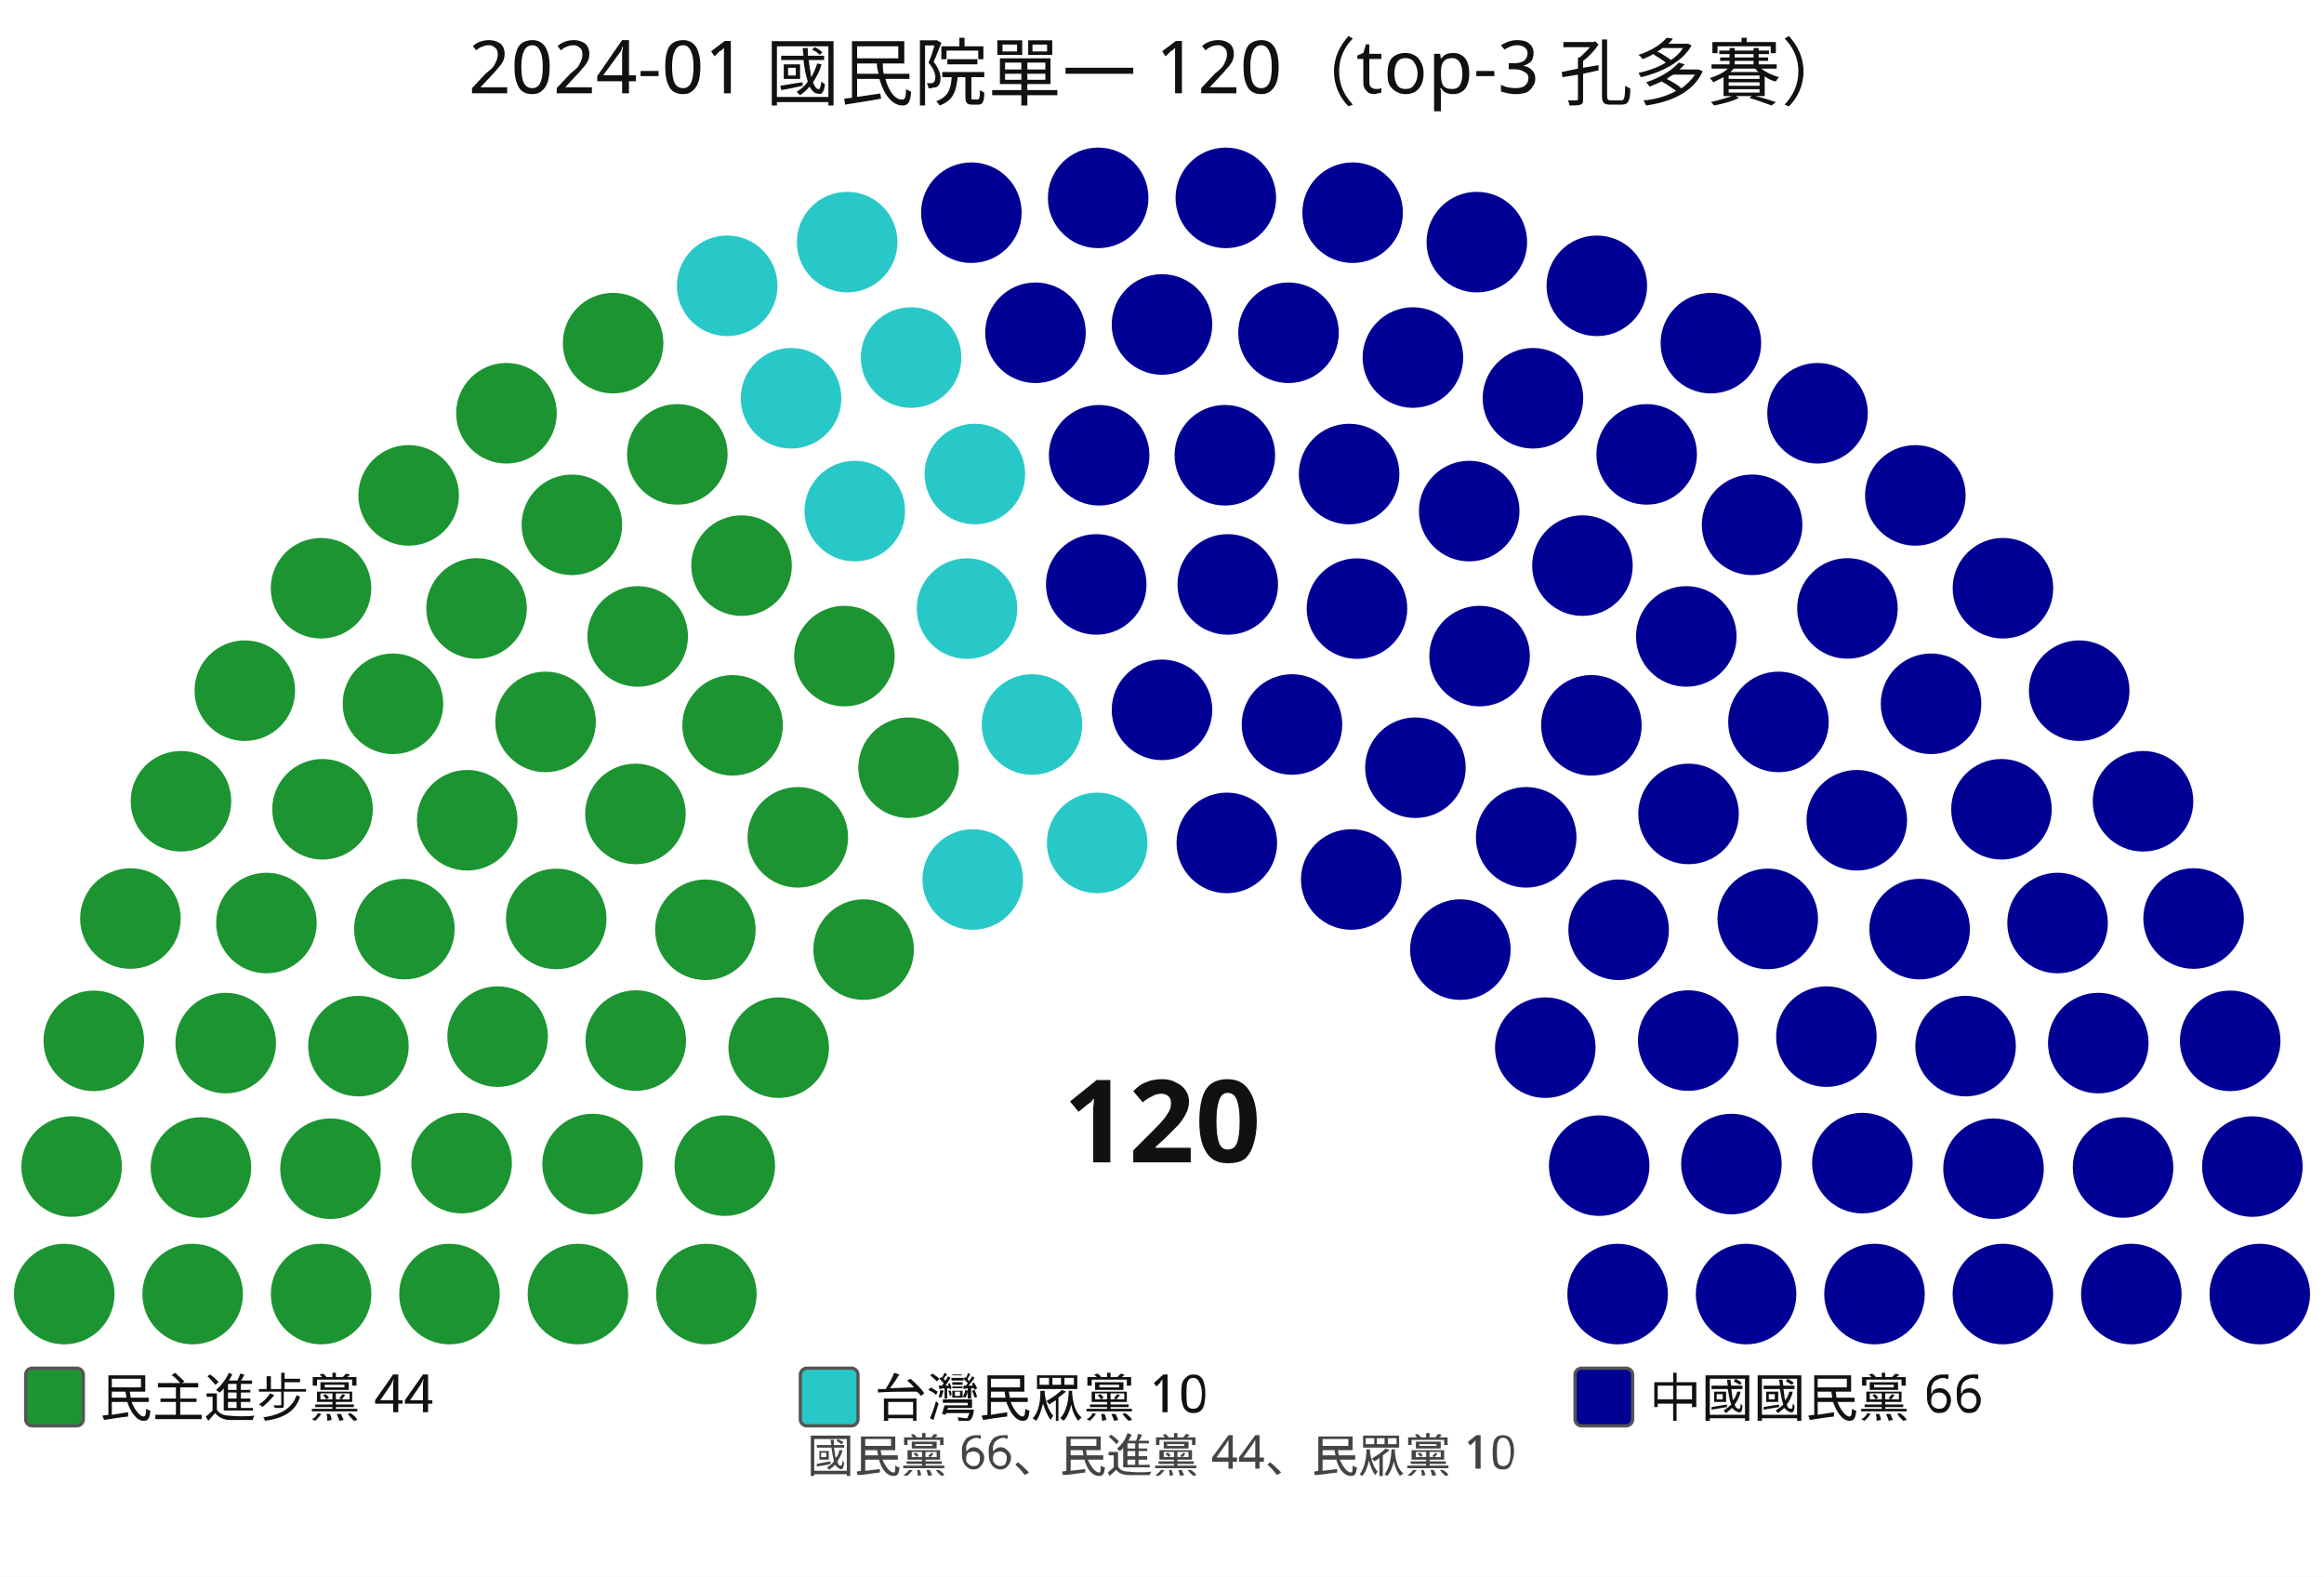
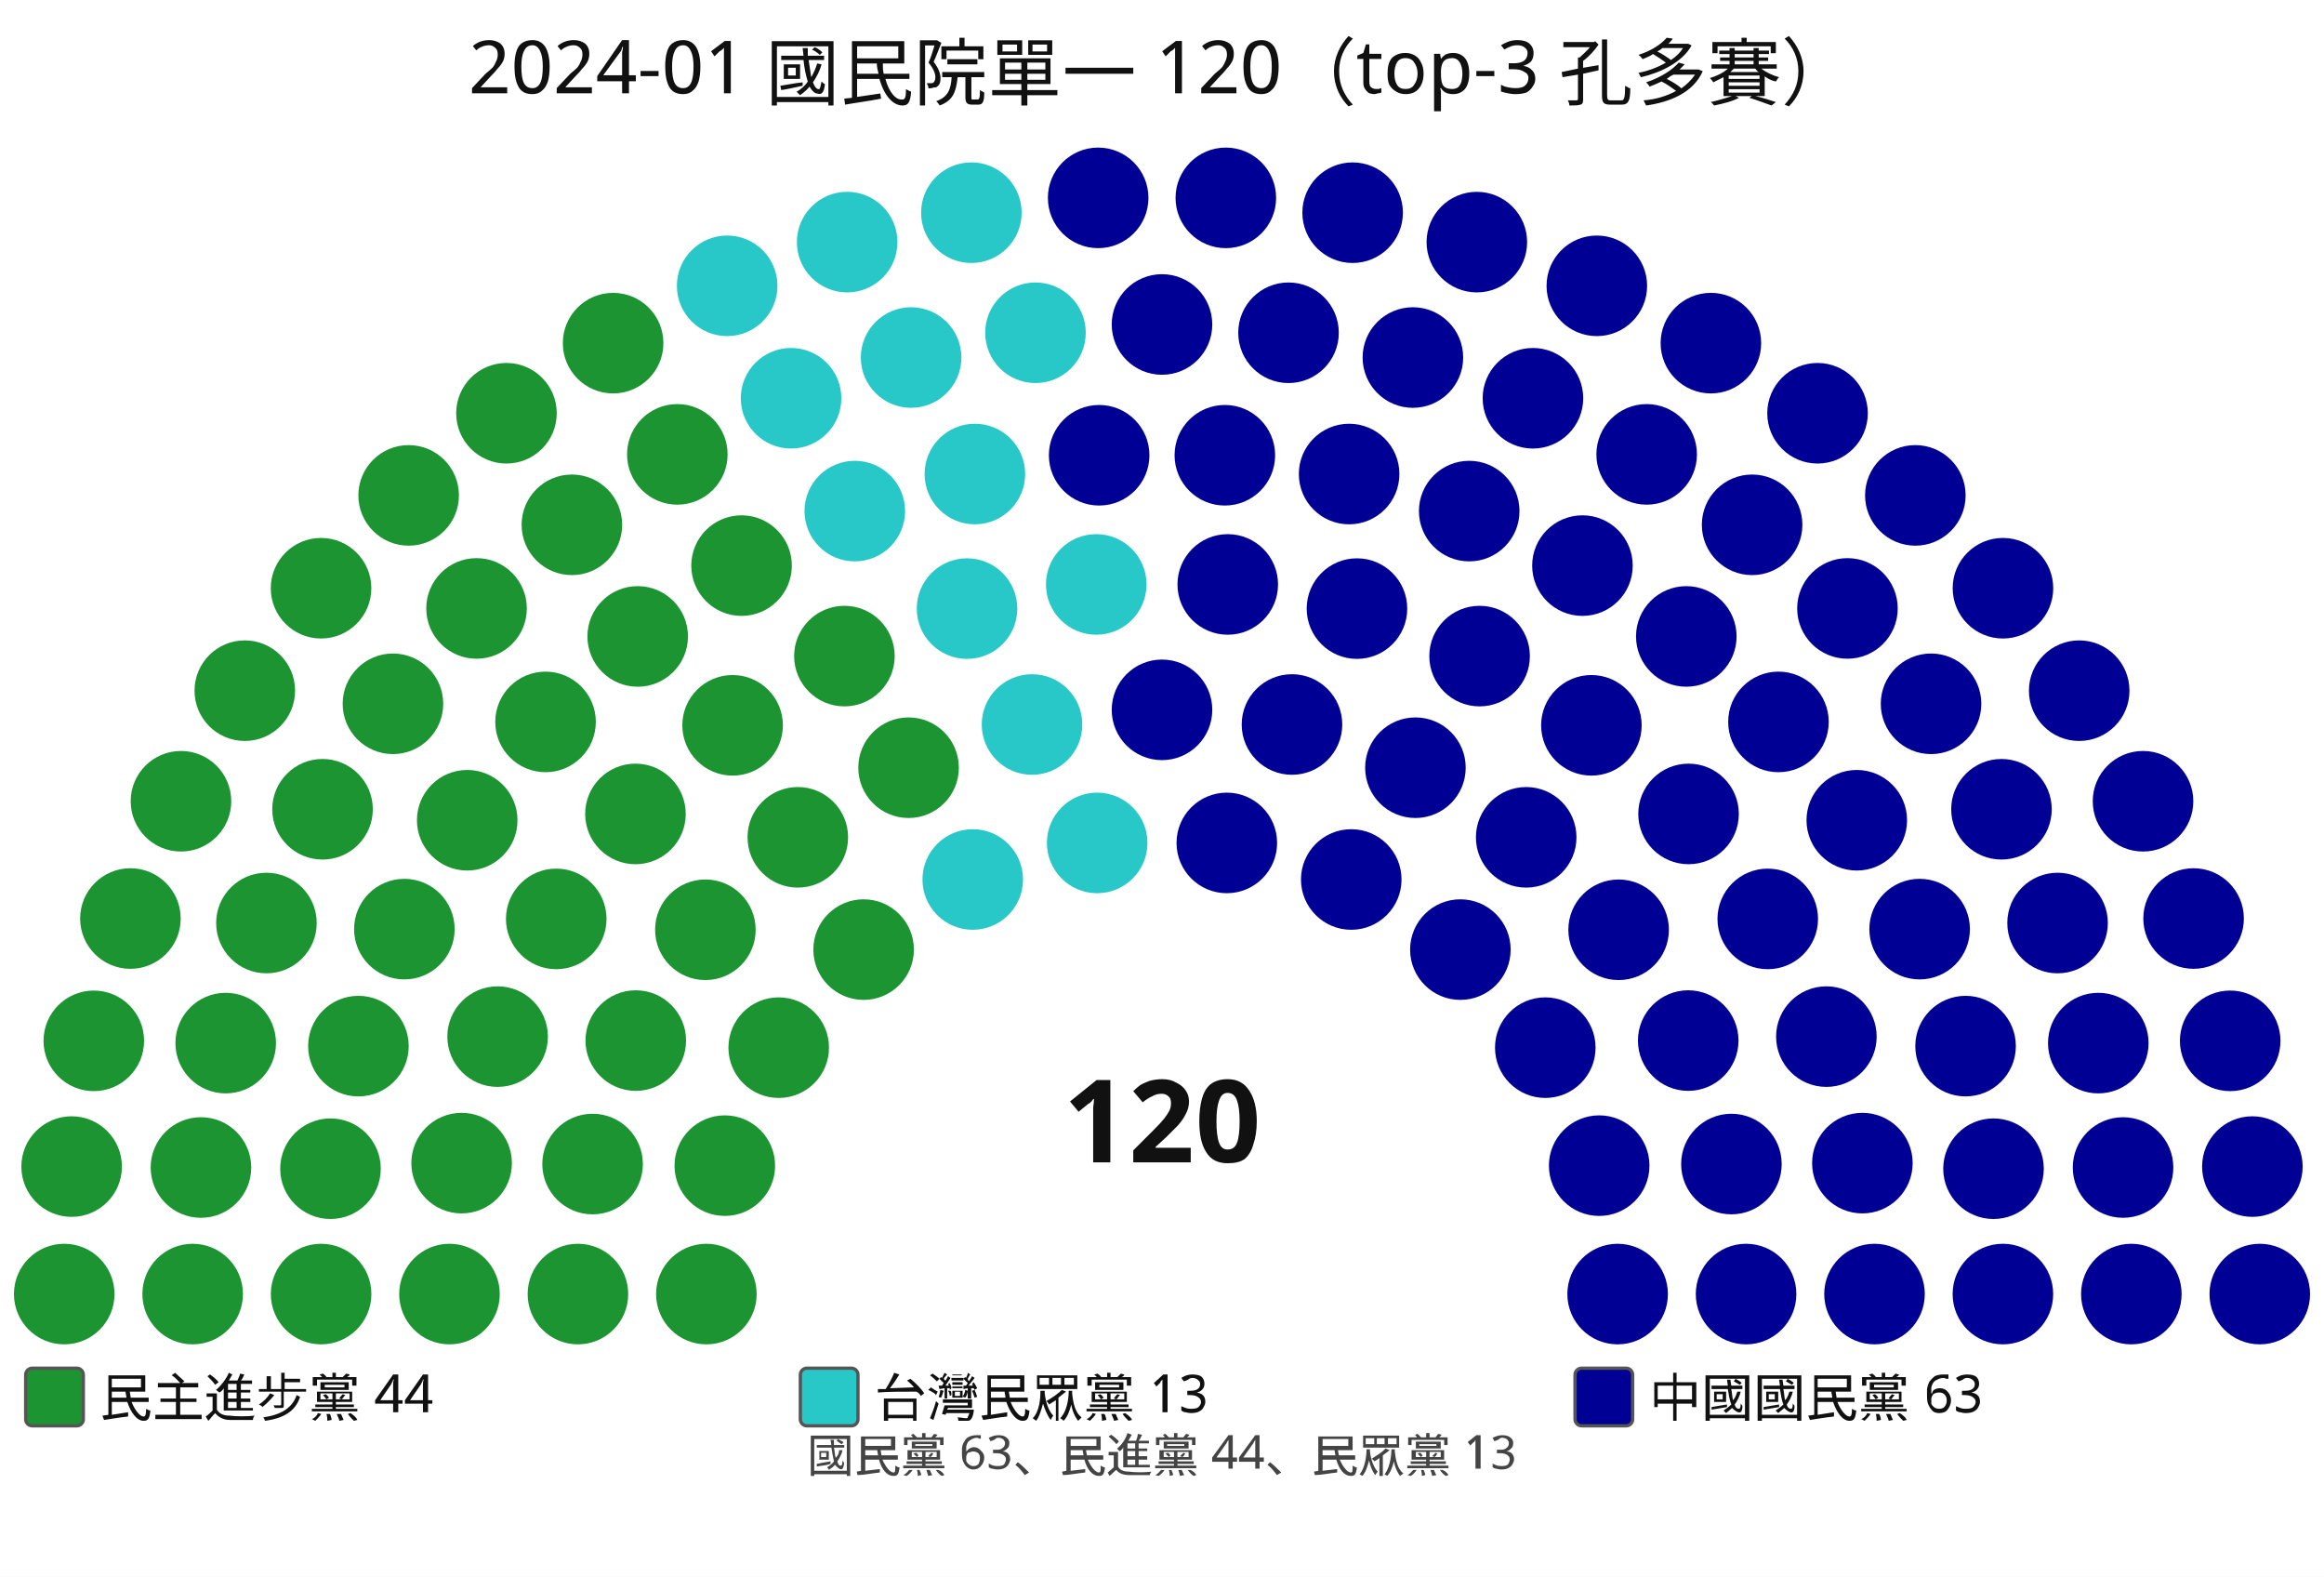
<svg xmlns="http://www.w3.org/2000/svg" viewBox="-21.170 -23.570 42.340 28.720" role="img" aria-label="2024-01 國民院單一 120（top-3 孔多賽）">
  <rect x="-21.170" y="-23.570" width="42.340" height="28.720" fill="#ffffff" />
  <text x="0" y="-21.870" text-anchor="middle" font-family="Noto Sans, DejaVu Sans, sans-serif" font-size="1.35" fill="#111">2024-01 國民院單一 120（top-3 孔多賽）</text>
  <circle cx="-20" cy="-0" r="0.936" fill="#1B9431" stroke="#ffffff" stroke-width="0.04" />
  <circle cx="-19.865" cy="-2.322" r="0.936" fill="#1B9431" stroke="#ffffff" stroke-width="0.04" />
  <circle cx="-19.461" cy="-4.612" r="0.936" fill="#1B9431" stroke="#ffffff" stroke-width="0.04" />
  <circle cx="-18.794" cy="-6.84" r="0.936" fill="#1B9431" stroke="#ffffff" stroke-width="0.04" />
  <circle cx="-17.873" cy="-8.976" r="0.936" fill="#1B9431" stroke="#ffffff" stroke-width="0.04" />
  <circle cx="-16.71" cy="-10.99" r="0.936" fill="#1B9431" stroke="#ffffff" stroke-width="0.04" />
  <circle cx="-15.321" cy="-12.856" r="0.936" fill="#1B9431" stroke="#ffffff" stroke-width="0.04" />
  <circle cx="-13.725" cy="-14.547" r="0.936" fill="#1B9431" stroke="#ffffff" stroke-width="0.04" />
  <circle cx="-11.943" cy="-16.043" r="0.936" fill="#1B9431" stroke="#ffffff" stroke-width="0.04" />
  <circle cx="-10" cy="-17.32" r="0.936" fill="#1B9431" stroke="#ffffff" stroke-width="0.04" />
  <circle cx="-7.922" cy="-18.364" r="0.936" fill="#28C8C8" stroke="#ffffff" stroke-width="0.04" />
  <circle cx="-5.736" cy="-19.16" r="0.936" fill="#28C8C8" stroke="#ffffff" stroke-width="0.04" />
-   <circle cx="-3.473" cy="-19.696" r="0.936" fill="#000095" stroke="#ffffff" stroke-width="0.04" />
+   <circle cx="-3.473" cy="-19.696" r="0.936" fill="#28C8C8" stroke="#ffffff" stroke-width="0.04" />
  <circle cx="-1.163" cy="-19.966" r="0.936" fill="#000095" stroke="#ffffff" stroke-width="0.04" />
  <circle cx="1.163" cy="-19.966" r="0.936" fill="#000095" stroke="#ffffff" stroke-width="0.04" />
  <circle cx="3.473" cy="-19.696" r="0.936" fill="#000095" stroke="#ffffff" stroke-width="0.04" />
  <circle cx="5.736" cy="-19.16" r="0.936" fill="#000095" stroke="#ffffff" stroke-width="0.04" />
  <circle cx="7.922" cy="-18.364" r="0.936" fill="#000095" stroke="#ffffff" stroke-width="0.04" />
  <circle cx="10" cy="-17.32" r="0.936" fill="#000095" stroke="#ffffff" stroke-width="0.04" />
  <circle cx="11.943" cy="-16.043" r="0.936" fill="#000095" stroke="#ffffff" stroke-width="0.04" />
  <circle cx="13.725" cy="-14.547" r="0.936" fill="#000095" stroke="#ffffff" stroke-width="0.04" />
  <circle cx="15.321" cy="-12.856" r="0.936" fill="#000095" stroke="#ffffff" stroke-width="0.04" />
  <circle cx="16.71" cy="-10.99" r="0.936" fill="#000095" stroke="#ffffff" stroke-width="0.04" />
  <circle cx="17.873" cy="-8.976" r="0.936" fill="#000095" stroke="#ffffff" stroke-width="0.04" />
  <circle cx="18.794" cy="-6.84" r="0.936" fill="#000095" stroke="#ffffff" stroke-width="0.04" />
  <circle cx="19.461" cy="-4.612" r="0.936" fill="#000095" stroke="#ffffff" stroke-width="0.04" />
  <circle cx="19.865" cy="-2.322" r="0.936" fill="#000095" stroke="#ffffff" stroke-width="0.04" />
  <circle cx="20" cy="0" r="0.936" fill="#000095" stroke="#ffffff" stroke-width="0.04" />
  <circle cx="-17.66" cy="-0" r="0.936" fill="#1B9431" stroke="#ffffff" stroke-width="0.04" />
  <circle cx="-17.509" cy="-2.305" r="0.936" fill="#1B9431" stroke="#ffffff" stroke-width="0.04" />
  <circle cx="-17.058" cy="-4.571" r="0.936" fill="#1B9431" stroke="#ffffff" stroke-width="0.04" />
  <circle cx="-16.316" cy="-6.758" r="0.936" fill="#1B9431" stroke="#ffffff" stroke-width="0.04" />
  <circle cx="-15.294" cy="-8.83" r="0.936" fill="#1B9431" stroke="#ffffff" stroke-width="0.04" />
  <circle cx="-14.011" cy="-10.751" r="0.936" fill="#1B9431" stroke="#ffffff" stroke-width="0.04" />
  <circle cx="-12.488" cy="-12.488" r="0.936" fill="#1B9431" stroke="#ffffff" stroke-width="0.04" />
  <circle cx="-10.751" cy="-14.011" r="0.936" fill="#1B9431" stroke="#ffffff" stroke-width="0.04" />
  <circle cx="-8.83" cy="-15.294" r="0.936" fill="#1B9431" stroke="#ffffff" stroke-width="0.04" />
  <circle cx="-6.758" cy="-16.316" r="0.936" fill="#28C8C8" stroke="#ffffff" stroke-width="0.04" />
  <circle cx="-4.571" cy="-17.058" r="0.936" fill="#28C8C8" stroke="#ffffff" stroke-width="0.04" />
-   <circle cx="-2.305" cy="-17.509" r="0.936" fill="#000095" stroke="#ffffff" stroke-width="0.04" />
+   <circle cx="-2.305" cy="-17.509" r="0.936" fill="#28C8C8" stroke="#ffffff" stroke-width="0.04" />
  <circle cx="0" cy="-17.66" r="0.936" fill="#000095" stroke="#ffffff" stroke-width="0.04" />
  <circle cx="2.305" cy="-17.509" r="0.936" fill="#000095" stroke="#ffffff" stroke-width="0.04" />
  <circle cx="4.571" cy="-17.058" r="0.936" fill="#000095" stroke="#ffffff" stroke-width="0.04" />
  <circle cx="6.758" cy="-16.316" r="0.936" fill="#000095" stroke="#ffffff" stroke-width="0.04" />
  <circle cx="8.83" cy="-15.294" r="0.936" fill="#000095" stroke="#ffffff" stroke-width="0.04" />
  <circle cx="10.751" cy="-14.011" r="0.936" fill="#000095" stroke="#ffffff" stroke-width="0.04" />
  <circle cx="12.488" cy="-12.488" r="0.936" fill="#000095" stroke="#ffffff" stroke-width="0.04" />
  <circle cx="14.011" cy="-10.751" r="0.936" fill="#000095" stroke="#ffffff" stroke-width="0.04" />
  <circle cx="15.294" cy="-8.83" r="0.936" fill="#000095" stroke="#ffffff" stroke-width="0.04" />
  <circle cx="16.316" cy="-6.758" r="0.936" fill="#000095" stroke="#ffffff" stroke-width="0.04" />
  <circle cx="17.058" cy="-4.571" r="0.936" fill="#000095" stroke="#ffffff" stroke-width="0.04" />
  <circle cx="17.509" cy="-2.305" r="0.936" fill="#000095" stroke="#ffffff" stroke-width="0.04" />
  <circle cx="17.66" cy="0" r="0.936" fill="#000095" stroke="#ffffff" stroke-width="0.04" />
  <circle cx="-15.32" cy="-0" r="0.936" fill="#1B9431" stroke="#ffffff" stroke-width="0.04" />
  <circle cx="-15.149" cy="-2.283" r="0.936" fill="#1B9431" stroke="#ffffff" stroke-width="0.04" />
  <circle cx="-14.64" cy="-4.516" r="0.936" fill="#1B9431" stroke="#ffffff" stroke-width="0.04" />
  <circle cx="-13.803" cy="-6.647" r="0.936" fill="#1B9431" stroke="#ffffff" stroke-width="0.04" />
  <circle cx="-12.658" cy="-8.63" r="0.936" fill="#1B9431" stroke="#ffffff" stroke-width="0.04" />
  <circle cx="-11.231" cy="-10.421" r="0.936" fill="#1B9431" stroke="#ffffff" stroke-width="0.04" />
  <circle cx="-9.552" cy="-11.978" r="0.936" fill="#1B9431" stroke="#ffffff" stroke-width="0.04" />
  <circle cx="-7.66" cy="-13.268" r="0.936" fill="#1B9431" stroke="#ffffff" stroke-width="0.04" />
  <circle cx="-5.597" cy="-14.261" r="0.936" fill="#28C8C8" stroke="#ffffff" stroke-width="0.04" />
  <circle cx="-3.409" cy="-14.936" r="0.936" fill="#28C8C8" stroke="#ffffff" stroke-width="0.04" />
  <circle cx="-1.145" cy="-15.278" r="0.936" fill="#000095" stroke="#ffffff" stroke-width="0.04" />
  <circle cx="1.145" cy="-15.278" r="0.936" fill="#000095" stroke="#ffffff" stroke-width="0.04" />
  <circle cx="3.409" cy="-14.936" r="0.936" fill="#000095" stroke="#ffffff" stroke-width="0.04" />
  <circle cx="5.597" cy="-14.261" r="0.936" fill="#000095" stroke="#ffffff" stroke-width="0.04" />
  <circle cx="7.66" cy="-13.268" r="0.936" fill="#000095" stroke="#ffffff" stroke-width="0.04" />
  <circle cx="9.552" cy="-11.978" r="0.936" fill="#000095" stroke="#ffffff" stroke-width="0.04" />
  <circle cx="11.231" cy="-10.421" r="0.936" fill="#000095" stroke="#ffffff" stroke-width="0.04" />
  <circle cx="12.658" cy="-8.63" r="0.936" fill="#000095" stroke="#ffffff" stroke-width="0.04" />
  <circle cx="13.803" cy="-6.647" r="0.936" fill="#000095" stroke="#ffffff" stroke-width="0.04" />
  <circle cx="14.64" cy="-4.516" r="0.936" fill="#000095" stroke="#ffffff" stroke-width="0.04" />
  <circle cx="15.149" cy="-2.283" r="0.936" fill="#000095" stroke="#ffffff" stroke-width="0.04" />
  <circle cx="15.32" cy="-0" r="0.936" fill="#000095" stroke="#ffffff" stroke-width="0.04" />
  <circle cx="-12.981" cy="-0" r="0.936" fill="#1B9431" stroke="#ffffff" stroke-width="0.04" />
  <circle cx="-12.76" cy="-2.385" r="0.936" fill="#1B9431" stroke="#ffffff" stroke-width="0.04" />
  <circle cx="-12.104" cy="-4.689" r="0.936" fill="#1B9431" stroke="#ffffff" stroke-width="0.04" />
  <circle cx="-11.036" cy="-6.833" r="0.936" fill="#1B9431" stroke="#ffffff" stroke-width="0.04" />
  <circle cx="-9.593" cy="-8.745" r="0.936" fill="#1B9431" stroke="#ffffff" stroke-width="0.04" />
  <circle cx="-7.823" cy="-10.359" r="0.936" fill="#1B9431" stroke="#ffffff" stroke-width="0.04" />
  <circle cx="-5.786" cy="-11.62" r="0.936" fill="#1B9431" stroke="#ffffff" stroke-width="0.04" />
  <circle cx="-3.552" cy="-12.485" r="0.936" fill="#28C8C8" stroke="#ffffff" stroke-width="0.04" />
-   <circle cx="-1.198" cy="-12.925" r="0.936" fill="#000095" stroke="#ffffff" stroke-width="0.04" />
+   <circle cx="-1.198" cy="-12.925" r="0.936" fill="#28C8C8" stroke="#ffffff" stroke-width="0.04" />
  <circle cx="1.198" cy="-12.925" r="0.936" fill="#000095" stroke="#ffffff" stroke-width="0.04" />
  <circle cx="3.552" cy="-12.485" r="0.936" fill="#000095" stroke="#ffffff" stroke-width="0.04" />
  <circle cx="5.786" cy="-11.62" r="0.936" fill="#000095" stroke="#ffffff" stroke-width="0.04" />
  <circle cx="7.823" cy="-10.359" r="0.936" fill="#000095" stroke="#ffffff" stroke-width="0.04" />
  <circle cx="9.593" cy="-8.745" r="0.936" fill="#000095" stroke="#ffffff" stroke-width="0.04" />
  <circle cx="11.036" cy="-6.833" r="0.936" fill="#000095" stroke="#ffffff" stroke-width="0.04" />
  <circle cx="12.104" cy="-4.689" r="0.936" fill="#000095" stroke="#ffffff" stroke-width="0.04" />
  <circle cx="12.76" cy="-2.385" r="0.936" fill="#000095" stroke="#ffffff" stroke-width="0.04" />
  <circle cx="12.981" cy="0" r="0.936" fill="#000095" stroke="#ffffff" stroke-width="0.04" />
  <circle cx="-10.641" cy="-0" r="0.936" fill="#1B9431" stroke="#ffffff" stroke-width="0.04" />
  <circle cx="-10.374" cy="-2.368" r="0.936" fill="#1B9431" stroke="#ffffff" stroke-width="0.04" />
  <circle cx="-9.587" cy="-4.617" r="0.936" fill="#1B9431" stroke="#ffffff" stroke-width="0.04" />
  <circle cx="-8.319" cy="-6.635" r="0.936" fill="#1B9431" stroke="#ffffff" stroke-width="0.04" />
  <circle cx="-6.635" cy="-8.319" r="0.936" fill="#1B9431" stroke="#ffffff" stroke-width="0.04" />
  <circle cx="-4.617" cy="-9.587" r="0.936" fill="#1B9431" stroke="#ffffff" stroke-width="0.04" />
  <circle cx="-2.368" cy="-10.374" r="0.936" fill="#28C8C8" stroke="#ffffff" stroke-width="0.04" />
  <circle cx="0" cy="-10.641" r="0.936" fill="#000095" stroke="#ffffff" stroke-width="0.04" />
  <circle cx="2.368" cy="-10.374" r="0.936" fill="#000095" stroke="#ffffff" stroke-width="0.04" />
  <circle cx="4.617" cy="-9.587" r="0.936" fill="#000095" stroke="#ffffff" stroke-width="0.04" />
  <circle cx="6.635" cy="-8.319" r="0.936" fill="#000095" stroke="#ffffff" stroke-width="0.04" />
  <circle cx="8.319" cy="-6.635" r="0.936" fill="#000095" stroke="#ffffff" stroke-width="0.04" />
  <circle cx="9.587" cy="-4.617" r="0.936" fill="#000095" stroke="#ffffff" stroke-width="0.04" />
  <circle cx="10.374" cy="-2.368" r="0.936" fill="#000095" stroke="#ffffff" stroke-width="0.04" />
  <circle cx="10.641" cy="0" r="0.936" fill="#000095" stroke="#ffffff" stroke-width="0.04" />
  <circle cx="-8.301" cy="-0" r="0.936" fill="#1B9431" stroke="#ffffff" stroke-width="0.04" />
  <circle cx="-7.965" cy="-2.339" r="0.936" fill="#1B9431" stroke="#ffffff" stroke-width="0.04" />
  <circle cx="-6.983" cy="-4.488" r="0.936" fill="#1B9431" stroke="#ffffff" stroke-width="0.04" />
  <circle cx="-5.436" cy="-6.274" r="0.936" fill="#1B9431" stroke="#ffffff" stroke-width="0.04" />
  <circle cx="-3.448" cy="-7.551" r="0.936" fill="#28C8C8" stroke="#ffffff" stroke-width="0.04" />
  <circle cx="-1.181" cy="-8.217" r="0.936" fill="#28C8C8" stroke="#ffffff" stroke-width="0.04" />
  <circle cx="1.181" cy="-8.217" r="0.936" fill="#000095" stroke="#ffffff" stroke-width="0.04" />
  <circle cx="3.448" cy="-7.551" r="0.936" fill="#000095" stroke="#ffffff" stroke-width="0.04" />
  <circle cx="5.436" cy="-6.274" r="0.936" fill="#000095" stroke="#ffffff" stroke-width="0.04" />
  <circle cx="6.983" cy="-4.488" r="0.936" fill="#000095" stroke="#ffffff" stroke-width="0.04" />
  <circle cx="7.965" cy="-2.339" r="0.936" fill="#000095" stroke="#ffffff" stroke-width="0.04" />
  <circle cx="8.301" cy="0" r="0.936" fill="#000095" stroke="#ffffff" stroke-width="0.04" />
  <text x="0" y="-2.400" text-anchor="middle" font-family="Noto Sans, DejaVu Sans, sans-serif" font-size="2.1" font-weight="700" fill="#111">120</text>
  <rect x="-20.702" y="1.350" width="1.05" height="1.05" fill="#1B9431" stroke="#555" stroke-width="0.06" rx="0.12" />
  <text x="-19.352" y="2.230" font-family="Noto Sans, DejaVu Sans, sans-serif" font-size="0.95" fill="#111">民主進步黨 44</text>
  <rect x="-6.589" y="1.350" width="1.05" height="1.05" fill="#28C8C8" stroke="#555" stroke-width="0.06" rx="0.12" />
-   <text x="-5.239" y="2.230" font-family="Noto Sans, DejaVu Sans, sans-serif" font-size="0.95" fill="#111">台灣民眾黨 10</text>
+   <text x="-5.239" y="2.230" font-family="Noto Sans, DejaVu Sans, sans-serif" font-size="0.95" fill="#111">台灣民眾黨 13</text>
  <rect x="7.525" y="1.350" width="1.05" height="1.05" fill="#000095" stroke="#555" stroke-width="0.06" rx="0.12" />
-   <text x="8.875" y="2.230" font-family="Noto Sans, DejaVu Sans, sans-serif" font-size="0.95" fill="#111">中國國民黨 66</text>
-   <text x="0" y="3.250" text-anchor="middle" font-family="Noto Sans, DejaVu Sans, sans-serif" font-size="0.85" fill="#444">國民黨 66、民進黨 44、民眾黨 10</text>
+   <text x="8.875" y="2.230" font-family="Noto Sans, DejaVu Sans, sans-serif" font-size="0.95" fill="#111">中國國民黨 63</text>
+   <text x="0" y="3.250" text-anchor="middle" font-family="Noto Sans, DejaVu Sans, sans-serif" font-size="0.85" fill="#444">國民黨 63、民進黨 44、民眾黨 13</text>
</svg>
